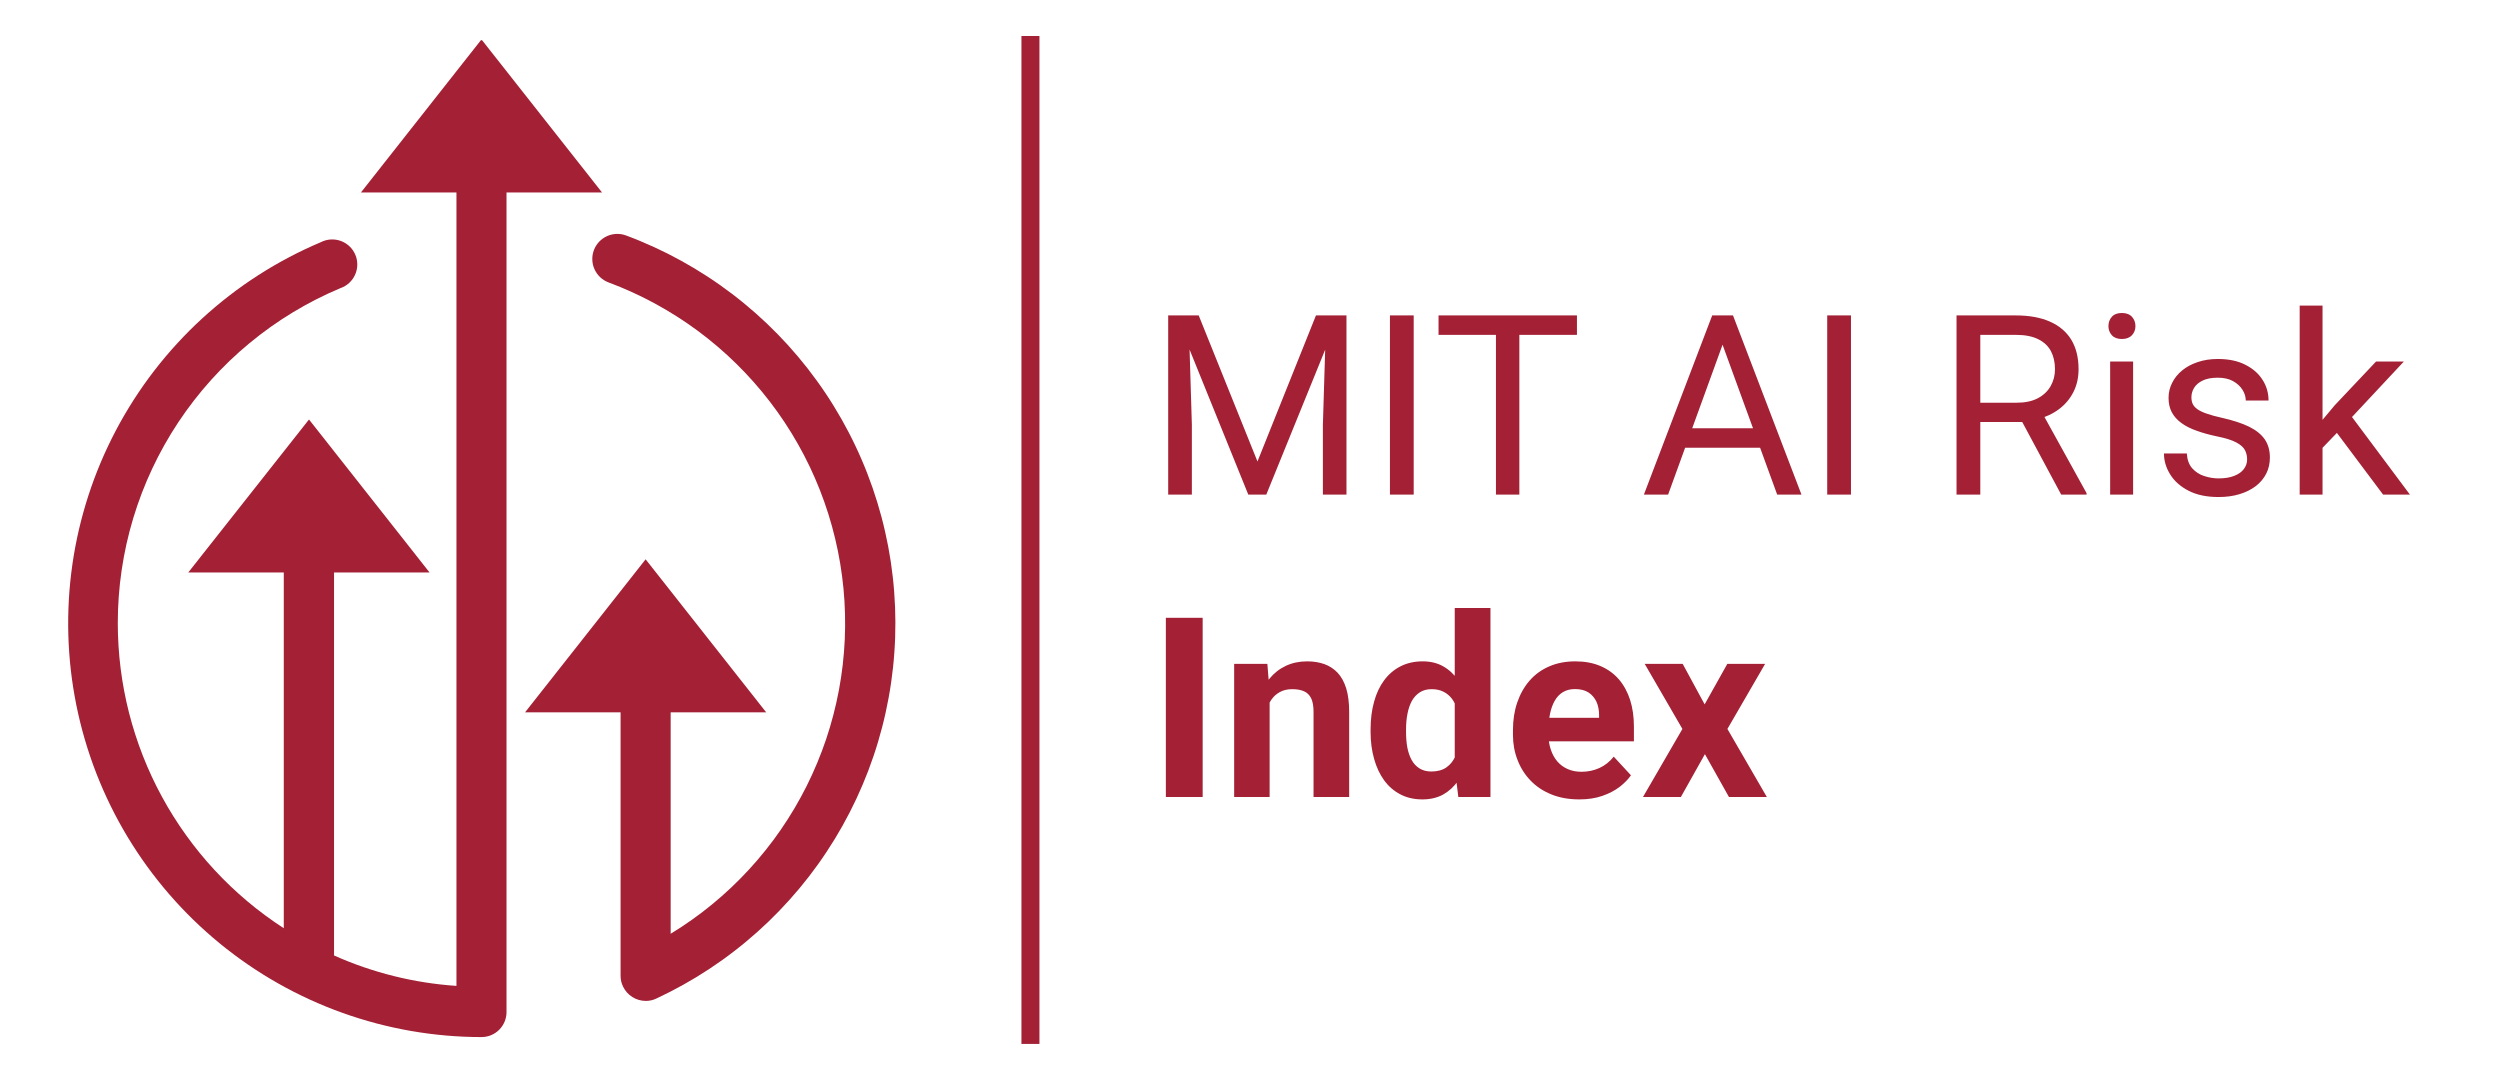
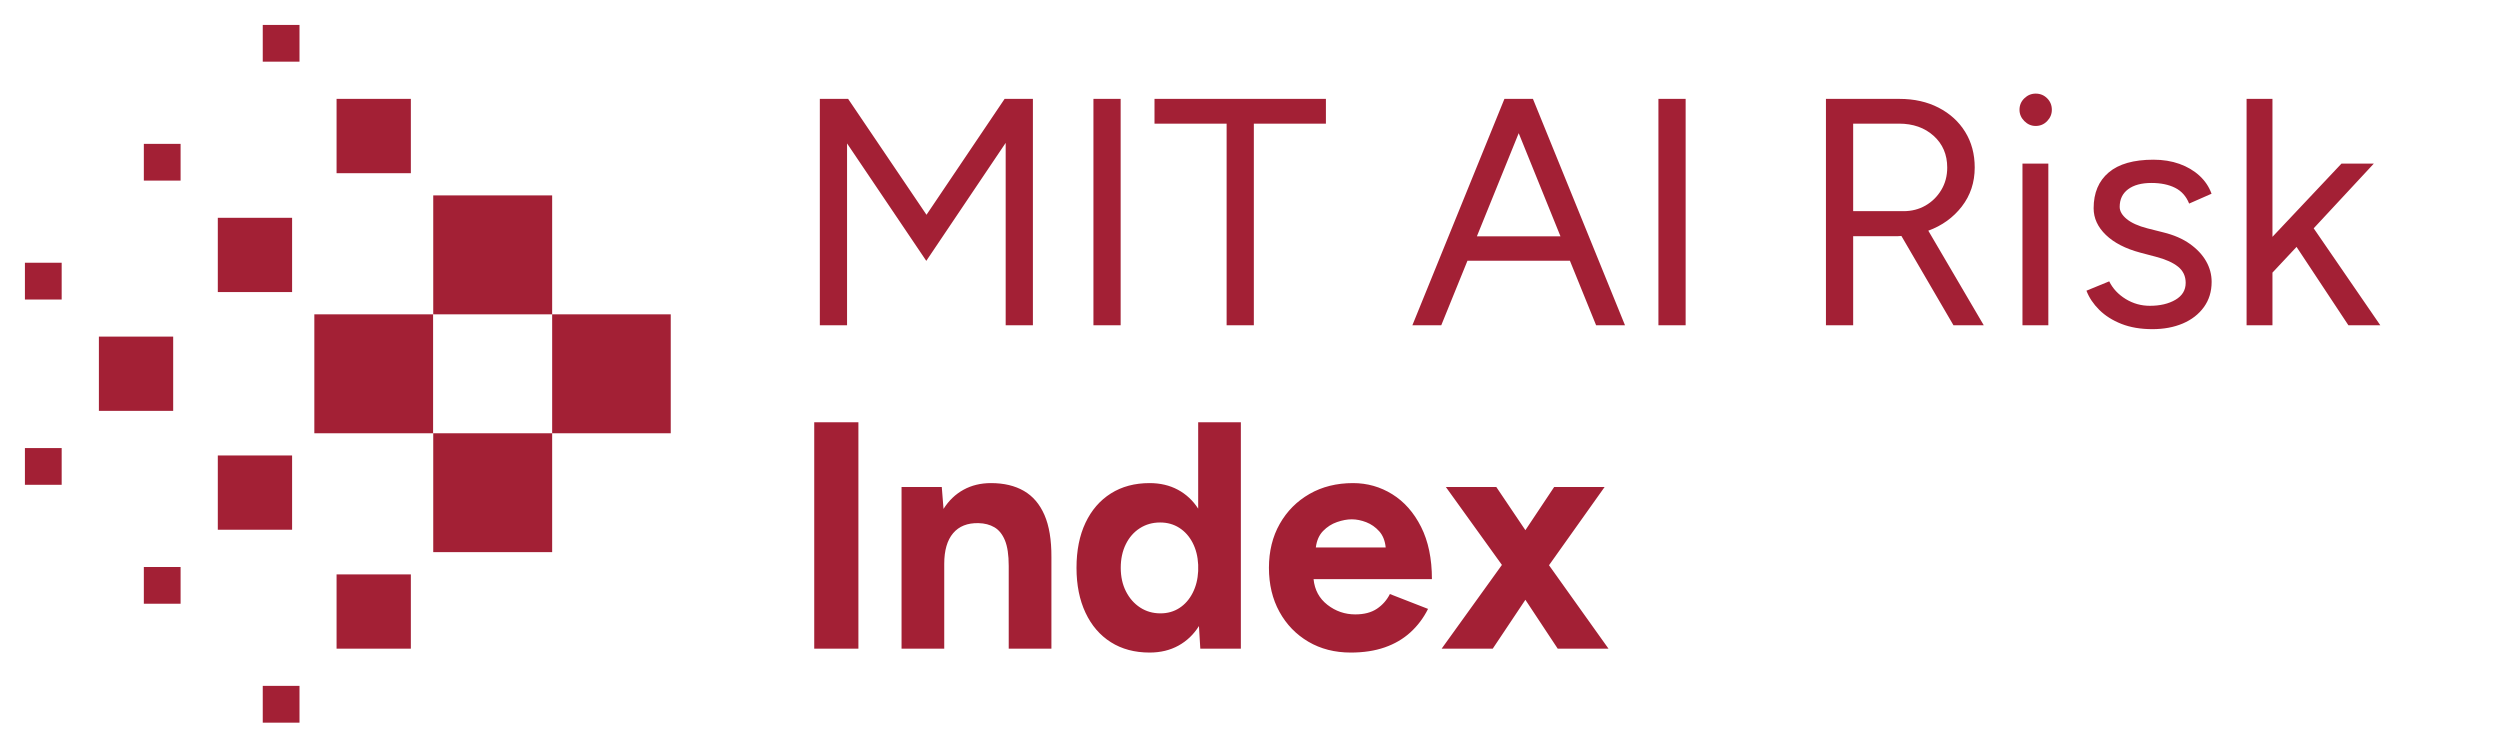
- <svg xmlns="http://www.w3.org/2000/svg" viewBox="0 0 277.8 120">
+ <svg xmlns="http://www.w3.org/2000/svg" viewBox="0 0 401.3 120">
  <defs>
-     <clipPath id="40f66cb620">
-       <path d="M 0.18 0 L 513.82 0 L 513.82 590 L 0.18 590 Z M 0.18 0 " clip-rule="nonzero" />
+     <clipPath id="1dff2a3d3f">
+       <path d="M 0 0.01 L 486.5 0.01 L 486.5 531.49 L 0 531.49 Z M 0 0.01 " clip-rule="nonzero" />
    </clipPath>
-     <clipPath id="03e89d2834">
-       <path d="M 18 2.46 L 332 2.46 L 332 587 L 18 587 Z M 18 2.46 " clip-rule="nonzero" />
+     <clipPath id="d64dd6b48d">
+       <path d="M 24.86 21 L 477.63 21 L 477.63 510.34 L 24.86 510.34 Z M 24.86 21 " clip-rule="nonzero" />
    </clipPath>
  </defs>
-   <g transform="translate(4, 4) scale(0.189509) translate(0, 0)">
-     <g clip-path="url(#40f66cb620)" />
-     <path fill="#a32035" d="M 344.19 557.3 C 344.79 558.57 345.55 559.73 346.48 560.79 C 347.41 561.84 348.46 562.74 349.65 563.49 C 350.83 564.24 352.1 564.81 353.45 565.2 C 354.79 565.59 356.16 565.79 357.57 565.79 C 359.74 565.79 361.81 565.32 363.77 564.38 C 366.46 563.12 369.12 561.82 371.77 560.46 C 374.41 559.11 377.03 557.71 379.62 556.26 C 382.21 554.81 384.77 553.32 387.31 551.77 C 389.85 550.23 392.36 548.64 394.83 547.01 C 397.31 545.38 399.76 543.7 402.18 541.97 C 404.59 540.25 406.98 538.48 409.33 536.66 C 411.68 534.85 414 533 416.28 531.1 C 418.56 529.2 420.81 527.27 423.02 525.29 C 425.24 523.3 427.41 521.29 429.55 519.23 C 431.69 517.17 433.79 515.07 435.85 512.93 C 437.91 510.8 439.93 508.62 441.91 506.41 C 443.9 504.2 445.84 501.96 447.74 499.68 C 449.64 497.39 451.49 495.08 453.31 492.73 C 455.12 490.38 456.89 488 458.62 485.58 C 460.35 483.16 462.03 480.72 463.66 478.24 C 465.3 475.77 466.89 473.26 468.44 470.73 C 469.98 468.19 471.48 465.63 472.93 463.04 C 474.38 460.45 475.79 457.83 477.14 455.19 C 478.5 452.55 479.8 449.88 481.06 447.2 C 482.32 444.5 483.53 441.79 484.68 439.06 C 485.84 436.33 486.95 433.57 488.01 430.8 C 489.06 428.02 490.07 425.23 491.02 422.42 C 491.98 419.61 492.88 416.78 493.73 413.94 C 494.58 411.09 495.38 408.23 496.12 405.36 C 496.87 402.48 497.57 399.6 498.2 396.7 C 498.84 393.8 499.43 390.89 499.96 387.97 C 500.5 385.05 500.98 382.12 501.4 379.18 C 501.83 376.25 502.2 373.3 502.52 370.35 C 502.83 367.39 503.1 364.44 503.3 361.48 C 503.52 358.52 503.67 355.55 503.77 352.59 C 503.87 349.62 503.92 346.65 503.91 343.68 C 503.9 340.71 503.84 337.75 503.72 334.78 C 503.6 331.81 503.43 328.85 503.2 325.89 C 502.98 322.93 502.7 319.97 502.36 317.02 C 502.03 314.07 501.64 311.13 501.2 308.2 C 500.75 305.26 500.26 302.33 499.71 299.41 C 499.16 296.5 498.55 293.59 497.89 290.7 C 497.24 287.8 496.53 284.92 495.77 282.05 C 495 279.18 494.19 276.32 493.32 273.49 C 492.46 270.65 491.54 267.82 490.57 265.02 C 489.59 262.21 488.57 259.43 487.5 256.66 C 486.43 253.89 485.3 251.14 484.13 248.42 C 482.96 245.69 481.73 242.98 480.46 240.3 C 479.19 237.62 477.86 234.96 476.49 232.33 C 475.12 229.7 473.7 227.09 472.24 224.51 C 470.77 221.93 469.26 219.37 467.7 216.85 C 466.14 214.32 464.54 211.82 462.88 209.36 C 461.23 206.89 459.54 204.45 457.79 202.05 C 456.05 199.64 454.27 197.27 452.44 194.93 C 450.61 192.59 448.74 190.29 446.83 188.02 C 444.92 185.75 442.96 183.51 440.97 181.31 C 438.97 179.11 436.94 176.95 434.87 174.83 C 432.79 172.7 430.68 170.62 428.53 168.57 C 426.38 166.52 424.19 164.52 421.97 162.55 C 419.74 160.59 417.48 158.66 415.19 156.78 C 412.89 154.89 410.57 153.05 408.2 151.25 C 405.84 149.45 403.45 147.7 401.02 145.99 C 398.59 144.28 396.14 142.61 393.65 140.99 C 391.16 139.38 388.64 137.8 386.1 136.27 C 383.55 134.74 380.98 133.26 378.38 131.83 C 375.78 130.39 373.16 129.01 370.51 127.67 C 367.86 126.34 365.18 125.05 362.48 123.81 C 359.79 122.57 357.07 121.38 354.32 120.24 C 351.58 119.1 348.82 118.01 346.04 116.98 C 345.14 116.64 344.21 116.39 343.26 116.23 C 342.3 116.08 341.35 116.02 340.38 116.05 C 339.42 116.08 338.47 116.21 337.53 116.43 C 336.59 116.65 335.68 116.96 334.8 117.36 C 333.93 117.76 333.09 118.24 332.31 118.8 C 331.53 119.36 330.81 120 330.15 120.7 C 329.49 121.41 328.91 122.17 328.4 122.98 C 327.89 123.8 327.46 124.67 327.12 125.57 C 326.79 126.47 326.54 127.4 326.38 128.35 C 326.23 129.3 326.16 130.26 326.2 131.23 C 326.23 132.19 326.36 133.14 326.57 134.08 C 326.79 135.02 327.1 135.93 327.5 136.8 C 327.9 137.68 328.38 138.52 328.94 139.3 C 329.5 140.08 330.14 140.8 330.84 141.46 C 331.55 142.12 332.31 142.71 333.12 143.21 C 333.95 143.73 334.8 144.15 335.71 144.49 C 340.37 146.23 344.96 148.12 349.48 150.18 C 354.01 152.24 358.46 154.46 362.83 156.83 C 367.2 159.2 371.48 161.72 375.68 164.39 C 379.88 167.05 383.97 169.87 387.97 172.82 C 391.97 175.78 395.86 178.88 399.64 182.1 C 403.42 185.33 407.09 188.69 410.63 192.17 C 414.18 195.66 417.6 199.26 420.89 202.98 C 424.19 206.71 427.35 210.54 430.38 214.49 C 433.4 218.43 436.29 222.48 439.03 226.62 C 441.78 230.77 444.37 235.01 446.82 239.34 C 449.27 243.66 451.56 248.07 453.7 252.56 C 455.84 257.05 457.82 261.61 459.64 266.23 C 461.46 270.86 463.11 275.55 464.61 280.29 C 466.1 285.04 467.42 289.82 468.58 294.66 C 469.74 299.5 470.73 304.36 471.54 309.27 C 472.36 314.18 473 319.1 473.48 324.05 C 473.95 329 474.25 333.96 474.37 338.93 C 474.5 343.9 474.45 348.87 474.23 353.84 C 474 358.8 473.61 363.76 473.04 368.7 C 472.47 373.64 471.73 378.55 470.82 383.44 C 469.9 388.33 468.82 393.18 467.57 397.99 C 466.32 402.8 464.9 407.56 463.32 412.28 C 461.73 416.99 459.98 421.64 458.07 426.23 C 456.16 430.82 454.09 435.34 451.87 439.79 C 449.64 444.23 447.26 448.6 444.73 452.88 C 442.2 457.16 439.52 461.34 436.7 465.43 C 433.88 469.53 430.91 473.52 427.8 477.4 C 424.7 481.29 421.47 485.05 418.1 488.71 C 414.73 492.38 411.24 495.91 407.63 499.32 C 404.02 502.74 400.29 506.02 396.44 509.18 C 392.6 512.33 388.65 515.35 384.59 518.22 C 380.54 521.1 376.39 523.83 372.14 526.42 L 372.14 396.57 L 428.15 396.57 L 357.46 306.85 L 286.77 396.57 L 342.78 396.57 L 342.78 551 C 342.76 553.21 343.23 555.31 344.19 557.3 Z M 344.19 557.3 " fill-opacity="1" fill-rule="nonzero" />
-     <g clip-path="url(#03e89d2834)">
-       <path fill="#a32035" d="M 47.96 344.37 C 47.95 339.16 48.14 333.96 48.52 328.76 C 48.89 323.56 49.46 318.39 50.22 313.23 C 50.98 308.07 51.92 302.95 53.05 297.87 C 54.19 292.78 55.51 287.75 57.01 282.75 C 58.52 277.77 60.2 272.84 62.06 267.97 C 63.93 263.11 65.97 258.32 68.19 253.6 C 70.4 248.88 72.79 244.26 75.35 239.71 C 77.9 235.18 80.62 230.73 83.51 226.39 C 86.39 222.05 89.43 217.82 92.62 213.71 C 95.81 209.59 99.15 205.59 102.64 201.72 C 106.12 197.85 109.75 194.11 113.51 190.5 C 117.27 186.89 121.16 183.43 125.18 180.11 C 129.19 176.79 133.32 173.62 137.57 170.6 C 141.82 167.58 146.17 164.72 150.63 162.03 C 155.09 159.33 159.64 156.8 164.29 154.43 C 168.93 152.07 173.65 149.88 178.46 147.86 C 178.93 147.7 179.4 147.51 179.86 147.3 C 180.31 147.09 180.75 146.86 181.19 146.6 C 181.62 146.34 182.04 146.07 182.45 145.77 C 182.85 145.47 183.23 145.15 183.61 144.81 C 183.98 144.47 184.33 144.12 184.66 143.74 C 185 143.37 185.32 142.98 185.61 142.57 C 185.9 142.16 186.18 141.74 186.43 141.3 C 186.68 140.87 186.91 140.42 187.11 139.96 C 187.32 139.5 187.5 139.04 187.66 138.56 C 187.81 138.08 187.95 137.59 188.05 137.11 C 188.16 136.61 188.24 136.12 188.3 135.62 C 188.36 135.12 188.39 134.62 188.39 134.11 C 188.4 133.61 188.38 133.11 188.33 132.61 C 188.28 132.11 188.21 131.61 188.11 131.12 C 188.02 130.62 187.89 130.14 187.75 129.66 C 187.6 129.18 187.43 128.71 187.23 128.24 C 187.04 127.78 186.82 127.33 186.57 126.89 C 186.33 126.45 186.07 126.02 185.78 125.61 C 185.49 125.2 185.19 124.8 184.86 124.41 C 184.53 124.03 184.19 123.67 183.82 123.32 C 183.46 122.98 183.08 122.65 182.68 122.34 C 182.28 122.04 181.87 121.75 181.44 121.48 C 181.01 121.22 180.57 120.98 180.12 120.76 C 179.67 120.54 179.21 120.34 178.73 120.17 C 178.26 120 177.78 119.85 177.29 119.73 C 176.81 119.61 176.31 119.51 175.82 119.44 C 175.32 119.37 174.82 119.32 174.32 119.3 C 173.82 119.28 173.31 119.28 172.81 119.31 C 172.31 119.34 171.81 119.4 171.31 119.48 C 170.82 119.57 170.33 119.67 169.84 119.8 C 169.36 119.94 168.88 120.09 168.41 120.28 C 167.94 120.46 167.48 120.66 167.04 120.89 C 163.85 122.24 160.69 123.66 157.56 125.14 C 154.43 126.62 151.33 128.17 148.27 129.79 C 145.2 131.41 142.18 133.09 139.18 134.83 C 136.19 136.58 133.24 138.39 130.33 140.26 C 127.41 142.13 124.54 144.07 121.71 146.06 C 118.88 148.06 116.09 150.11 113.35 152.23 C 110.61 154.34 107.91 156.52 105.26 158.75 C 102.61 160.98 100.01 163.26 97.45 165.61 C 94.9 167.95 92.4 170.34 89.95 172.79 C 87.5 175.24 85.11 177.74 82.77 180.29 C 80.42 182.84 78.14 185.44 75.9 188.09 C 73.67 190.74 71.5 193.44 69.38 196.18 C 67.27 198.92 65.21 201.71 63.21 204.54 C 61.22 207.37 59.29 210.24 57.41 213.16 C 55.54 216.07 53.73 219.02 51.98 222.01 C 50.23 225 48.55 228.03 46.94 231.09 C 45.32 234.16 43.77 237.25 42.29 240.38 C 40.8 243.51 39.38 246.67 38.03 249.86 C 36.68 253.05 35.4 256.27 34.19 259.51 C 32.98 262.76 31.84 266.03 30.77 269.32 C 29.7 272.61 28.7 275.93 27.77 279.27 C 26.84 282.61 25.98 285.96 25.19 289.33 C 24.41 292.71 23.7 296.09 23.05 299.5 C 22.41 302.9 21.84 306.32 21.35 309.75 C 20.86 313.18 20.44 316.61 20.09 320.06 C 19.74 323.5 19.47 326.96 19.27 330.41 C 19.07 333.87 18.95 337.33 18.89 340.8 C 18.84 344.26 18.87 347.72 18.96 351.18 C 19.06 354.65 19.23 358.11 19.48 361.56 C 19.72 365.02 20.04 368.46 20.43 371.91 C 20.83 375.35 21.29 378.78 21.84 382.2 C 22.38 385.62 22.99 389.03 23.67 392.42 C 24.36 395.82 25.12 399.2 25.95 402.56 C 26.78 405.92 27.68 409.27 28.66 412.59 C 29.63 415.91 30.67 419.21 31.79 422.5 C 32.9 425.77 34.09 429.03 35.34 432.26 C 36.6 435.48 37.92 438.68 39.31 441.86 C 40.7 445.03 42.16 448.17 43.69 451.28 C 45.21 454.39 46.81 457.46 48.46 460.5 C 50.12 463.55 51.85 466.55 53.63 469.52 C 55.42 472.48 57.27 475.41 59.18 478.3 C 61.09 481.19 63.07 484.04 65.1 486.84 C 67.13 489.64 69.23 492.4 71.38 495.11 C 73.53 497.83 75.74 500.5 78 503.11 C 80.27 505.73 82.59 508.3 84.97 510.82 C 87.35 513.34 89.77 515.81 92.26 518.23 C 94.74 520.64 97.27 523 99.86 525.31 C 102.44 527.62 105.07 529.87 107.75 532.07 C 110.43 534.26 113.15 536.4 115.93 538.48 C 118.7 540.55 121.51 542.57 124.37 544.53 C 127.23 546.49 130.12 548.38 133.06 550.21 C 136 552.05 138.98 553.82 141.99 555.52 C 145 557.23 148.05 558.87 151.14 560.45 C 154.23 562.02 157.34 563.53 160.49 564.97 C 163.64 566.41 166.82 567.79 170.03 569.09 C 173.23 570.4 176.47 571.64 179.73 572.8 C 182.99 573.97 186.28 575.07 189.59 576.09 C 192.89 577.12 196.22 578.07 199.57 578.96 C 202.92 579.84 206.29 580.66 209.67 581.39 C 213.05 582.14 216.45 582.8 219.86 583.4 C 223.28 583.99 226.7 584.51 230.13 584.96 C 233.57 585.41 237.01 585.78 240.46 586.08 C 243.91 586.38 247.37 586.61 250.83 586.76 C 254.29 586.91 257.75 586.99 261.21 586.99 C 262.18 586.99 263.12 586.9 264.07 586.71 C 265.01 586.53 265.92 586.25 266.81 585.89 C 267.7 585.52 268.54 585.07 269.34 584.54 C 270.14 584.01 270.88 583.41 271.56 582.73 C 272.24 582.05 272.85 581.32 273.38 580.53 C 273.92 579.73 274.38 578.89 274.75 578.01 C 275.12 577.12 275.4 576.21 275.59 575.27 C 275.79 574.33 275.89 573.38 275.89 572.42 L 275.89 91.75 L 331.9 91.75 L 261.21 2.03 L 190.53 91.75 L 246.54 91.75 L 246.54 556.98 C 234.14 556.14 221.91 554.23 209.86 551.23 C 197.8 548.23 186.1 544.21 174.76 539.14 L 174.76 314.57 L 230.77 314.57 L 160.08 224.86 L 89.28 314.57 L 145.29 314.57 L 145.29 523.16 C 141.57 520.75 137.94 518.24 134.38 515.61 C 130.82 512.98 127.35 510.25 123.96 507.4 C 120.58 504.55 117.29 501.61 114.08 498.56 C 110.88 495.51 107.77 492.36 104.77 489.12 C 101.76 485.88 98.86 482.54 96.06 479.12 C 93.26 475.69 90.57 472.18 87.99 468.59 C 85.41 465 82.94 461.33 80.59 457.59 C 78.23 453.84 76 450.03 73.89 446.14 C 71.77 442.26 69.78 438.31 67.91 434.3 C 66.04 430.29 64.3 426.23 62.68 422.11 C 61.07 418 59.58 413.83 58.23 409.62 C 56.87 405.41 55.64 401.16 54.55 396.88 C 53.46 392.59 52.5 388.28 51.68 383.93 C 50.86 379.59 50.17 375.22 49.62 370.83 C 49.07 366.44 48.65 362.04 48.38 357.63 C 48.1 353.21 47.96 348.8 47.96 344.37 Z M 47.96 344.37 " fill-opacity="1" fill-rule="nonzero" />
+   <g transform="translate(4, 4) scale(0.228964) translate(-24.860, -21.170)">
+     <g clip-path="url(#1dff2a3d3f)" />
+     <g clip-path="url(#d64dd6b48d)">
+       <path fill="#a32035" d="M 477.75 307.43 L 477.75 224.07 L 311.02 224.07 L 311.02 307.43 Z M 24.86 213.67 L 24.86 187.91 L 50.63 187.91 L 50.63 213.67 Z M 191.6 46.94 L 191.6 21.17 L 217.36 21.17 L 217.36 46.94 Z M 243.35 73.03 L 243.35 125.11 L 295.43 125.11 L 295.43 73.03 Z M 108.23 130.3 L 108.23 104.54 L 134 104.54 L 134 130.3 Z M 160.09 156.4 L 160.09 208.48 L 212.17 208.48 L 212.17 156.4 Z M 394.49 224.07 L 394.49 390.8 L 311.12 390.8 L 311.12 307.43 L 227.76 307.43 L 227.76 224.07 L 311.12 224.07 L 311.12 140.7 L 394.49 140.7 Z M 24.86 343.59 L 24.86 317.82 L 50.63 317.82 L 50.63 343.59 Z M 76.72 291.73 L 128.8 291.73 L 128.8 239.66 L 76.72 239.66 Z M 191.6 510.33 L 191.6 484.56 L 217.36 484.56 L 217.36 510.33 Z M 243.35 458.46 L 243.35 406.39 L 295.43 406.39 L 295.43 458.46 Z M 108.23 426.96 L 108.23 401.19 L 134 401.19 L 134 426.96 Z M 160.09 375.1 L 160.09 323.02 L 212.17 323.02 L 212.17 375.1 Z M 160.09 375.1 " fill-opacity="1" fill-rule="evenodd" />
    </g>
  </g>
-   <line x1="114.503" y1="4" x2="114.503" y2="116" stroke="#a32035" stroke-width="2" />
-   <path fill="#a32035" d="M138.71 54.96L130.65 35.05L133.20 35.05L139.73 51.28L146.23 35.05L148.80 35.05L140.71 54.96L138.71 54.96ZM129.81 54.96L129.81 35.05L132.07 35.05L132.44 47.19L132.44 54.96L129.81 54.96ZM147.00 47.19L147.37 35.05L149.62 35.05L149.62 54.96L147.00 54.96L147.00 47.19ZM154.45 35.05L157.09 35.05L157.09 54.96L154.45 54.96L154.45 35.05ZM166.23 35.05L168.83 35.05L168.83 54.96L166.23 54.96L166.23 35.05ZM159.85 35.05L175.23 35.05L175.23 37.21L159.85 37.21L159.85 35.05ZM191.99 35.05L191.95 36.82L185.36 54.96L182.67 54.96L190.26 35.05L191.99 35.05ZM200.18 54.96L197.48 54.96L190.87 36.82L190.83 35.05L192.57 35.05L200.18 54.96ZM185.95 47.59L197.13 47.59L197.13 49.75L185.95 49.75L185.95 47.59ZM203.04 35.05L205.68 35.05L205.68 54.96L203.04 54.96L203.04 35.05ZM217.41 54.96L217.41 35.05L224.00 35.05Q226.24 35.05 227.79 35.74Q229.34 36.42 230.16 37.75Q230.97 39.09 230.97 41.03L230.97 41.03Q230.97 42.40 230.42 43.52Q229.86 44.65 228.83 45.44Q227.80 46.22 226.36 46.61L226.36 46.61L225.63 46.89L219.43 46.89L219.40 44.75L224.08 44.75Q225.50 44.75 226.45 44.25Q227.39 43.75 227.87 42.90Q228.35 42.05 228.35 41.03L228.35 41.03Q228.35 39.88 227.90 39.02Q227.44 38.16 226.48 37.69Q225.52 37.21 224.00 37.21L224.00 37.21L220.05 37.21L220.05 54.96L217.41 54.96ZM231.86 54.96L229.04 54.96L224.20 45.94L226.95 45.92L231.86 54.80L231.86 54.96ZM234.48 40.17L237.03 40.17L237.03 54.96L234.48 54.96L234.48 40.17ZM234.29 36.24L234.29 36.24Q234.29 35.63 234.67 35.20Q235.05 34.78 235.78 34.78L235.78 34.78Q236.51 34.78 236.90 35.20Q237.29 35.63 237.29 36.24L237.29 36.24Q237.29 36.83 236.90 37.25Q236.51 37.67 235.78 37.67L235.78 37.67Q235.05 37.67 234.67 37.25Q234.29 36.83 234.29 36.24ZM249.70 51.04L249.70 51.04Q249.70 50.49 249.46 50.02Q249.22 49.55 248.49 49.16Q247.76 48.77 246.30 48.48L246.30 48.48Q245.07 48.22 244.08 47.86Q243.08 47.51 242.39 47.00Q241.70 46.50 241.33 45.81Q240.97 45.13 240.97 44.21L240.97 44.21Q240.97 43.34 241.36 42.56Q241.74 41.78 242.46 41.18Q243.18 40.58 244.19 40.24Q245.20 39.89 246.45 39.89L246.45 39.89Q248.23 39.89 249.48 40.52Q250.74 41.15 251.41 42.20Q252.08 43.24 252.08 44.51L252.08 44.51L249.55 44.51Q249.55 43.90 249.19 43.32Q248.83 42.74 248.14 42.35Q247.45 41.97 246.45 41.97L246.45 41.97Q245.40 41.97 244.75 42.29Q244.10 42.61 243.80 43.11Q243.51 43.60 243.51 44.15L243.51 44.15Q243.51 44.56 243.65 44.88Q243.80 45.20 244.16 45.46Q244.53 45.73 245.20 45.96Q245.87 46.20 246.91 46.43L246.91 46.43Q248.73 46.84 249.91 47.41Q251.08 47.99 251.66 48.82Q252.23 49.66 252.23 50.84L252.23 50.84Q252.23 51.82 251.83 52.62Q251.42 53.43 250.67 54.01Q249.91 54.59 248.86 54.91Q247.82 55.23 246.52 55.23L246.52 55.23Q244.56 55.23 243.21 54.54Q241.85 53.84 241.16 52.73Q240.46 51.62 240.46 50.39L240.46 50.39L243.00 50.39Q243.06 51.43 243.60 52.04Q244.15 52.65 244.94 52.90Q245.74 53.16 246.52 53.16L246.52 53.16Q247.56 53.16 248.26 52.88Q248.96 52.61 249.33 52.13Q249.70 51.65 249.70 51.04ZM255.54 33.96L258.08 33.96L258.08 54.96L255.54 54.96L255.54 33.96ZM264.03 40.17L267.12 40.17L260.67 47.07L257.06 50.82L256.85 48.12L259.44 45.03L264.03 40.17ZM267.79 54.96L264.81 54.96L259.53 47.91L260.84 45.65L267.79 54.96Z" />
-   <path fill="#a32035" d="M129.55 68.65L133.64 68.65L133.64 88.56L129.55 88.56L129.55 68.65ZM140.83 73.77L141.08 76.93L141.08 88.56L137.14 88.56L137.14 73.77L140.83 73.77ZM140.50 80.64L140.50 80.64L139.44 80.64Q139.44 79.00 139.86 77.68Q140.29 76.36 141.05 75.43Q141.82 74.49 142.88 73.99Q143.94 73.49 145.25 73.49L145.25 73.49Q146.29 73.49 147.15 73.79Q148.01 74.10 148.63 74.75Q149.25 75.41 149.59 76.49Q149.92 77.57 149.92 79.13L149.92 79.13L149.92 88.56L145.96 88.56L145.96 79.11Q145.96 78.13 145.69 77.58Q145.41 77.03 144.89 76.81Q144.36 76.58 143.59 76.58L143.59 76.58Q142.80 76.58 142.22 76.90Q141.64 77.21 141.26 77.77Q140.89 78.32 140.70 79.06Q140.50 79.80 140.50 80.64ZM162.05 88.56L161.65 85.33L161.65 67.56L165.62 67.56L165.62 88.56L162.05 88.56ZM152.30 81.34L152.30 81.34L152.30 81.05Q152.30 79.36 152.69 77.97Q153.07 76.58 153.81 75.59Q154.55 74.59 155.63 74.04Q156.71 73.49 158.09 73.49L158.09 73.49Q159.39 73.49 160.36 74.04Q161.34 74.59 162.03 75.59Q162.72 76.60 163.15 77.96Q163.57 79.32 163.76 80.93L163.76 80.93L163.76 81.56Q163.57 83.10 163.15 84.43Q162.72 85.76 162.03 86.75Q161.34 87.74 160.36 88.29Q159.37 88.83 158.06 88.83L158.06 88.83Q156.68 88.83 155.61 88.27Q154.53 87.71 153.80 86.70Q153.07 85.69 152.69 84.32Q152.30 82.95 152.30 81.34ZM156.24 81.05L156.24 81.05L156.24 81.34Q156.24 82.26 156.38 83.05Q156.53 83.84 156.86 84.45Q157.20 85.06 157.74 85.39Q158.28 85.73 159.06 85.73L159.06 85.73Q160.07 85.73 160.73 85.27Q161.38 84.81 161.73 84.01Q162.08 83.20 162.13 82.15L162.13 82.15L162.13 80.36Q162.09 79.50 161.89 78.81Q161.70 78.11 161.32 77.62Q160.94 77.13 160.39 76.86Q159.84 76.58 159.08 76.58L159.08 76.58Q158.32 76.58 157.77 76.93Q157.23 77.28 156.89 77.88Q156.56 78.48 156.40 79.30Q156.24 80.11 156.24 81.05ZM175.49 88.83L175.49 88.83Q173.77 88.83 172.40 88.28Q171.03 87.73 170.08 86.74Q169.13 85.76 168.63 84.45Q168.12 83.15 168.12 81.67L168.12 81.67L168.12 81.12Q168.12 79.44 168.60 78.05Q169.08 76.65 169.97 75.63Q170.87 74.60 172.15 74.05Q173.44 73.49 175.05 73.49L175.05 73.49Q176.63 73.49 177.84 74.01Q179.06 74.53 179.89 75.49Q180.71 76.45 181.14 77.78Q181.56 79.11 181.56 80.74L181.56 80.74L181.56 82.38L169.80 82.38L169.80 79.76L177.69 79.76L177.69 79.45Q177.69 78.63 177.40 77.98Q177.10 77.34 176.52 76.95Q175.93 76.57 175.01 76.57L175.01 76.57Q174.23 76.57 173.67 76.91Q173.11 77.25 172.76 77.87Q172.41 78.48 172.24 79.31Q172.07 80.14 172.07 81.12L172.07 81.12L172.07 81.67Q172.07 82.56 172.33 83.31Q172.58 84.06 173.05 84.61Q173.52 85.16 174.20 85.46Q174.88 85.76 175.74 85.76L175.74 85.76Q176.80 85.76 177.73 85.34Q178.65 84.92 179.32 84.08L179.32 84.08L181.23 86.15Q180.77 86.82 179.97 87.44Q179.17 88.05 178.05 88.44Q176.93 88.83 175.49 88.83ZM182.76 73.77L186.98 73.77L189.42 78.27L191.94 73.77L196.14 73.77L191.95 81.00L196.33 88.56L192.12 88.56L189.45 83.80L186.78 88.56L182.57 88.56L186.95 81.00L182.76 73.77Z" />
+   <path fill="#a32035" d="M131.6 52.213V15.874H136.142L148.722 34.476L161.259 15.874H165.802V52.213H161.432V22.934L148.688 41.874L135.969 23.021V52.213ZM175.518 52.213V15.874H179.887V52.213ZM196.897 52.213V19.854H185.321V15.874H212.835V19.854H201.267V52.213ZM226.713 52.213 241.49 15.874H246.068L260.845 52.213H256.208L252.003 41.857H235.555L231.35 52.213ZM237.069 37.937H250.489L243.783 21.377ZM266.21 52.213V15.874H270.579V52.213ZM293.1 52.213V15.874H304.911Q308.449 15.874 311.184 17.284Q313.918 18.695 315.449 21.169Q316.981 23.644 316.981 26.888Q316.981 30.47 314.913 33.144Q312.845 35.817 309.531 37.029L318.434 52.213H313.571L305.214 37.877Q304.859 37.92 304.504 37.92Q304.149 37.92 303.795 37.92H297.47V52.213ZM297.47 33.896H305.56Q307.506 33.896 309.077 32.997Q310.647 32.097 311.607 30.509Q312.568 28.922 312.568 26.888Q312.568 23.774 310.396 21.81Q308.224 19.846 304.824 19.846H297.47ZM324.646 52.213V26.257H328.799V52.213ZM326.766 20.218Q325.728 20.218 324.949 19.439Q324.17 18.66 324.17 17.622Q324.17 16.532 324.949 15.779Q325.728 15.026 326.766 15.026Q327.856 15.026 328.609 15.779Q329.362 16.532 329.362 17.622Q329.362 18.66 328.609 19.439Q327.856 20.218 326.766 20.218ZM345.501 52.836Q342.672 52.836 340.529 51.99Q338.386 51.143 336.968 49.734Q335.551 48.325 334.916 46.661L338.571 45.161Q339.424 46.895 341.205 47.991Q342.986 49.087 345.088 49.087Q347.551 49.087 349.198 48.125Q350.845 47.163 350.845 45.404Q350.845 43.795 349.623 42.81Q348.402 41.825 346.055 41.213L343.554 40.553Q340.004 39.604 338.037 37.712Q336.07 35.82 336.07 33.429Q336.07 29.732 338.49 27.683Q340.909 25.634 345.671 25.634Q347.961 25.634 349.838 26.304Q351.716 26.975 353.053 28.198Q354.389 29.42 354.998 31.096L351.401 32.679Q350.701 30.929 349.149 30.149Q347.597 29.369 345.334 29.369Q342.957 29.369 341.605 30.378Q340.252 31.387 340.252 33.213Q340.252 34.225 341.372 35.154Q342.493 36.083 344.705 36.656L347.254 37.3Q349.798 37.923 351.517 39.148Q353.236 40.374 354.124 41.93Q355.012 43.486 355.012 45.245Q355.012 47.581 353.768 49.297Q352.524 51.013 350.386 51.925Q348.249 52.836 345.501 52.836ZM360.622 52.213V15.874H364.775V38.015L375.858 26.257H381.05L371.394 36.648L382.088 52.213H376.966L368.642 39.633L364.775 43.76V52.213Z" />
+   <path fill="#a32035" d="M130.7 104.126V67.787H137.791V104.126ZM144.716 104.126V78.17H151.174L151.454 81.689Q152.721 79.685 154.663 78.616Q156.604 77.547 159.075 77.547Q162.18 77.547 164.35 78.798Q166.52 80.049 167.657 82.665Q168.793 85.282 168.773 89.424V104.126H161.92V90.836Q161.92 88.209 161.313 86.74Q160.706 85.271 159.621 84.638Q158.535 84.004 157.072 83.973Q154.414 83.911 152.991 85.593Q151.569 87.275 151.569 90.504V104.126ZM184.533 104.749Q180.951 104.749 178.32 103.088Q175.688 101.426 174.244 98.353Q172.801 95.28 172.801 91.148Q172.801 86.964 174.244 83.916Q175.688 80.869 178.32 79.208Q180.951 77.547 184.533 77.547Q187.088 77.547 189.076 78.616Q191.064 79.685 192.331 81.648V67.787H199.183V104.126H192.673L192.455 100.492Q191.189 102.517 189.169 103.633Q187.15 104.749 184.533 104.749ZM186.278 98.457Q187.991 98.457 189.32 97.595Q190.649 96.734 191.443 95.181Q192.237 93.629 192.331 91.667V90.649Q192.237 88.666 191.443 87.13Q190.649 85.593 189.304 84.731Q187.96 83.869 186.226 83.869Q184.398 83.869 182.96 84.793Q181.522 85.718 180.713 87.363Q179.903 89.009 179.903 91.148Q179.903 93.287 180.739 94.932Q181.574 96.578 183.012 97.518Q184.45 98.457 186.278 98.457ZM216.823 104.749Q212.982 104.749 210.023 103.01Q207.064 101.271 205.376 98.208Q203.689 95.145 203.689 91.148Q203.689 87.15 205.428 84.088Q207.167 81.025 210.204 79.286Q213.241 77.547 217.187 77.547Q220.613 77.547 223.494 79.338Q226.375 81.129 228.114 84.581Q229.853 88.033 229.853 92.965H210.853Q211.113 95.56 213.086 97.092Q215.058 98.623 217.55 98.623Q219.678 98.623 221.028 97.715Q222.378 96.806 223.105 95.353L229.23 97.741Q228.14 99.921 226.401 101.504Q224.662 103.088 222.274 103.918Q219.886 104.749 216.823 104.749ZM211.217 87.877H222.43Q222.274 86.268 221.392 85.282Q220.509 84.295 219.315 83.828Q218.121 83.361 216.979 83.361Q215.889 83.361 214.617 83.802Q213.345 84.243 212.385 85.23Q211.424 86.216 211.217 87.877ZM231.411 104.126 241.087 90.68 232.086 78.17H240.184L244.856 85.105L249.476 78.17H257.575L248.646 90.732L258.198 104.126H250.047L244.856 96.277L239.613 104.126Z" />
</svg>
